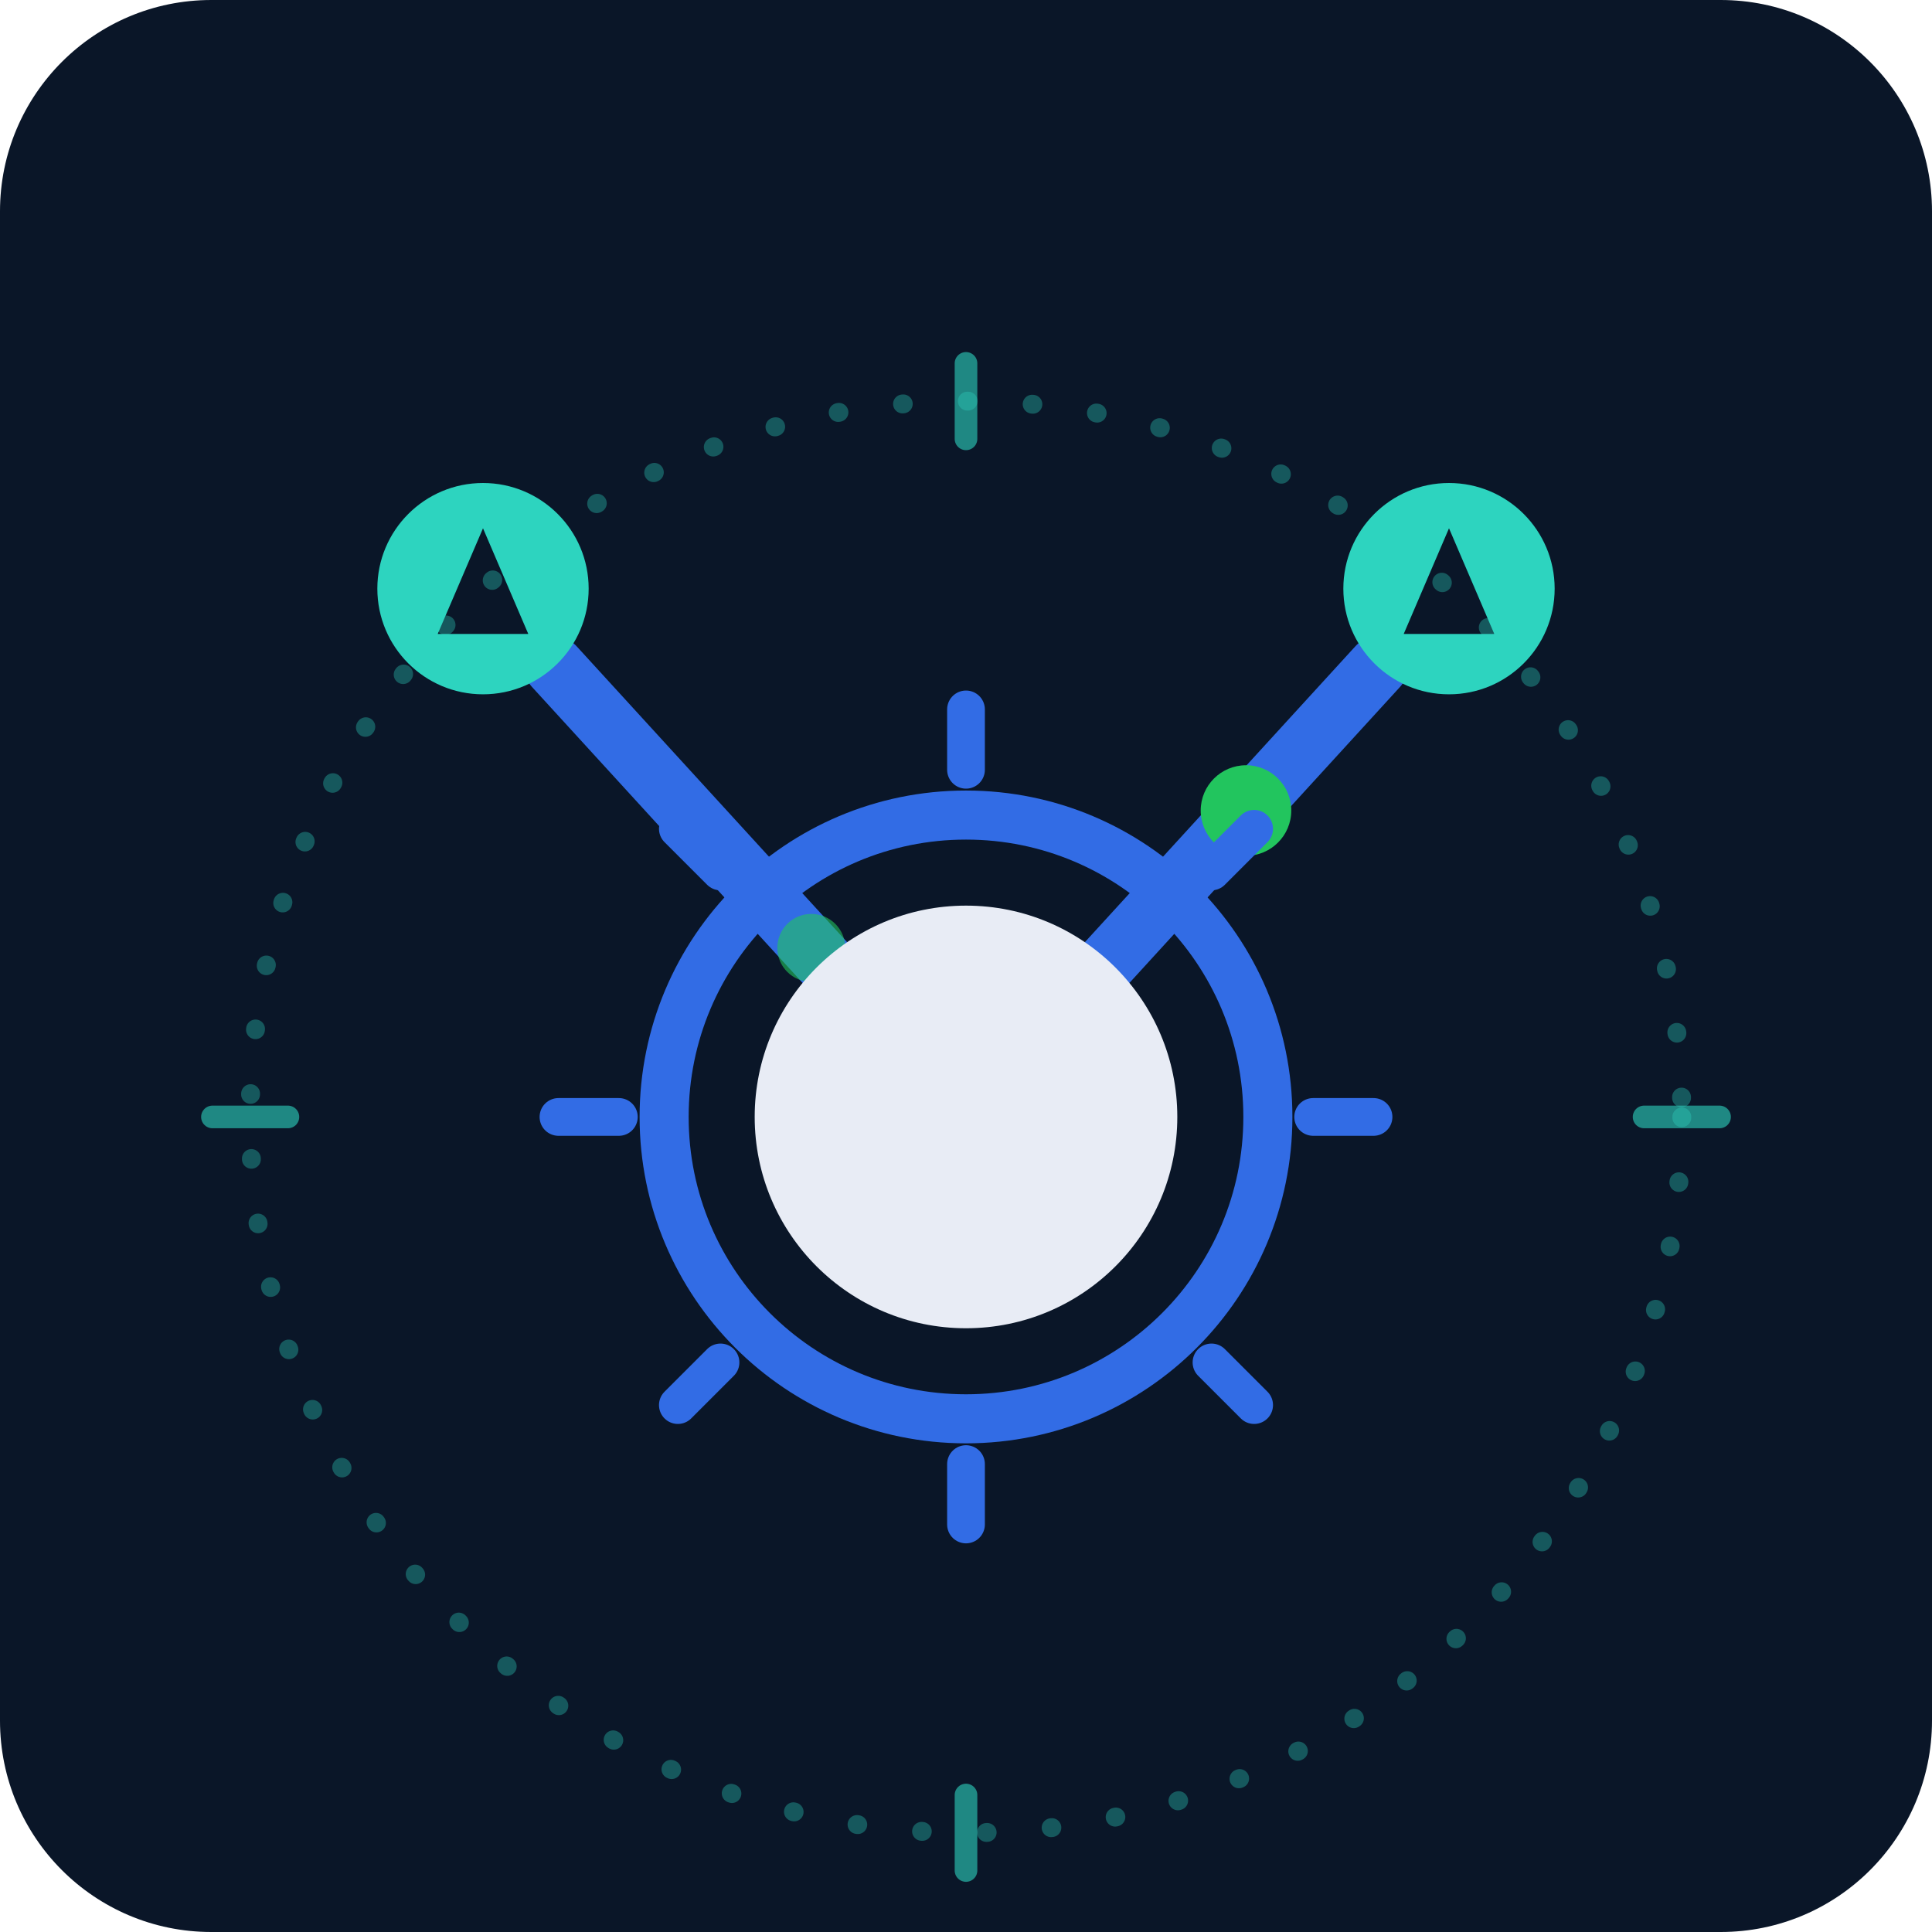
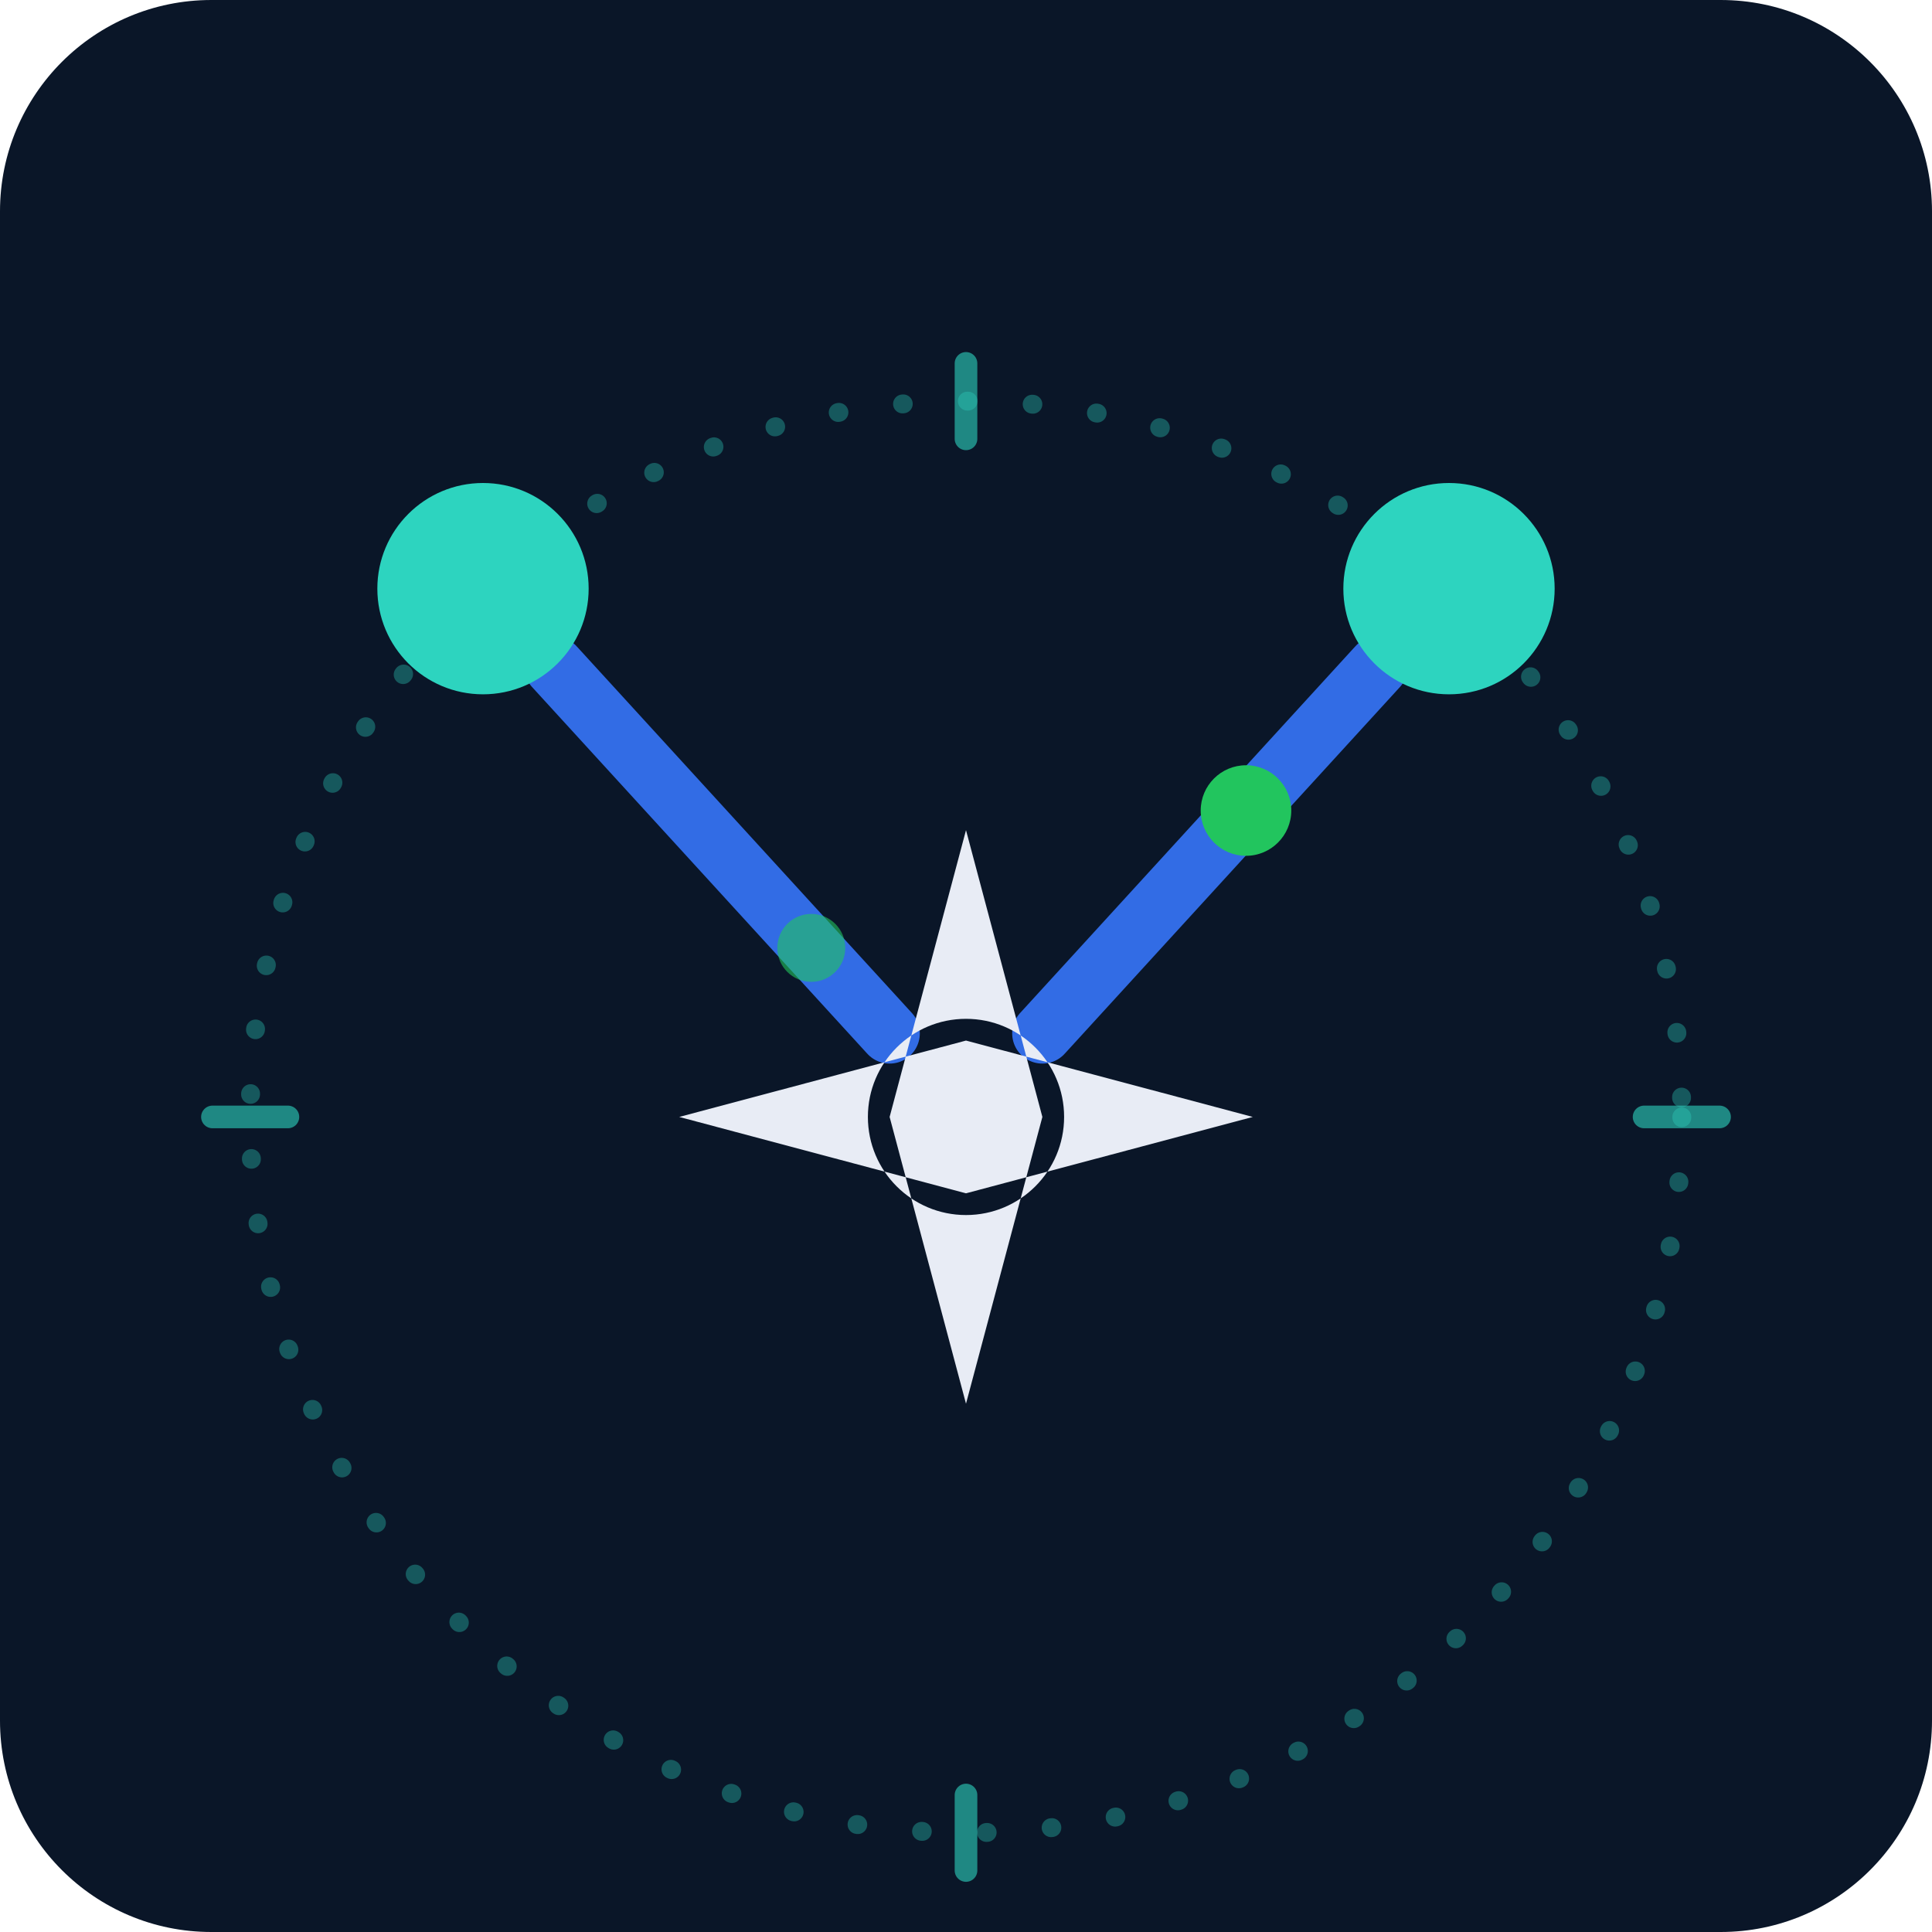
<svg xmlns="http://www.w3.org/2000/svg" viewBox="0 0 256 256" width="256" height="256" role="img" aria-label="K8sAgentMesh mark on deep-space navy">
  <rect width="256" height="256" rx="28" fill="#0A1628" />
  <g id="mesh-mark">
    <circle cx="128" cy="148" r="94.85" fill="none" stroke="#2DD4BF" stroke-opacity="0.35" stroke-width="2.5" stroke-dasharray="0.1 8.5" stroke-linecap="round" />
    <line x1="217.85" y1="148.00" x2="227.85" y2="148.00" stroke="#2DD4BF" stroke-opacity="0.6" stroke-width="3" stroke-linecap="round" />
    <line x1="128.00" y1="58.15" x2="128.00" y2="48.15" stroke="#2DD4BF" stroke-opacity="0.6" stroke-width="3" stroke-linecap="round" />
    <line x1="38.15" y1="148.00" x2="28.15" y2="148.00" stroke="#2DD4BF" stroke-opacity="0.6" stroke-width="3" stroke-linecap="round" />
    <line x1="128.00" y1="237.85" x2="128.00" y2="247.85" stroke="#2DD4BF" stroke-opacity="0.6" stroke-width="3" stroke-linecap="round" />
-     <path d="M 73.45 88.33 L 128 148 L 182.55 88.33" fill="none" stroke="#326CE5" stroke-width="8" stroke-linecap="round" stroke-linejoin="round" />
+     <path d="M 73.45 88.33 L 117.88 136.93 M 182.55 88.33 L 138.12 136.93" fill="none" stroke="#326CE5" stroke-width="8" stroke-linecap="round" />
    <circle cx="165.1" cy="107.4" r="6" fill="#22C55E" fill-opacity="1.0" />
    <circle cx="107.5" cy="125.6" r="4.5" fill="#22C55E" fill-opacity="0.6" />
-     <circle cx="128" cy="148" r="40" fill="none" stroke="#326CE5" stroke-width="6.5" />
-     <line x1="174.00" y1="148.00" x2="182.00" y2="148.00" stroke="#326CE5" stroke-width="5" stroke-linecap="round" />
-     <line x1="160.53" y1="180.53" x2="166.18" y2="186.18" stroke="#326CE5" stroke-width="5" stroke-linecap="round" />
-     <line x1="128.00" y1="194.00" x2="128.00" y2="202.00" stroke="#326CE5" stroke-width="5" stroke-linecap="round" />
-     <line x1="95.47" y1="180.53" x2="89.82" y2="186.18" stroke="#326CE5" stroke-width="5" stroke-linecap="round" />
-     <line x1="82.00" y1="148.00" x2="74.00" y2="148.00" stroke="#326CE5" stroke-width="5" stroke-linecap="round" />
-     <line x1="95.47" y1="115.47" x2="89.82" y2="109.82" stroke="#326CE5" stroke-width="5" stroke-linecap="round" />
-     <line x1="128.00" y1="102.00" x2="128.00" y2="94.00" stroke="#326CE5" stroke-width="5" stroke-linecap="round" />
-     <line x1="160.53" y1="115.47" x2="166.18" y2="109.82" stroke="#326CE5" stroke-width="5" stroke-linecap="round" />
-     <circle cx="128" cy="148" r="28" fill="#E8ECF5" />
-     <path fill-rule="evenodd" fill="#2DD4BF" d="M 50.00 78.00 a 14 14 0 1 0 28.00 0 a 14 14 0 1 0 -28.00 0 Z M 64.00 70.00 L 70.00 84.00 L 58.00 84.00 Z" />
-     <path fill-rule="evenodd" fill="#2DD4BF" d="M 178.00 78.00 a 14 14 0 1 0 28.00 0 a 14 14 0 1 0 -28.00 0 Z M 192.00 70.00 L 198.00 84.00 L 186.00 84.00 Z" />
+     <path d="M 128.00 110.00 L 138.12 148.00 L 128.00 148.00 L 117.88 148.00 Z M 166.00 148.00 L 128.00 158.12 L 128.00 148.00 L 128.00 137.88 Z M 128.00 186.00 L 117.88 148.00 L 128.00 148.00 L 138.12 148.00 Z M 90.00 148.00 L 128.00 137.88 L 128.00 148.00 L 128.00 158.12 Z M 115.00 148.00 a 13 13 0 1 0 26.00 0 a 13 13 0 1 0 -26.00 0 Z" fill="#E8ECF5" />
+     <circle cx="64" cy="78" r="14" fill="#2DD4BF" />
+     <circle cx="192" cy="78" r="14" fill="#2DD4BF" />
  </g>
</svg>
